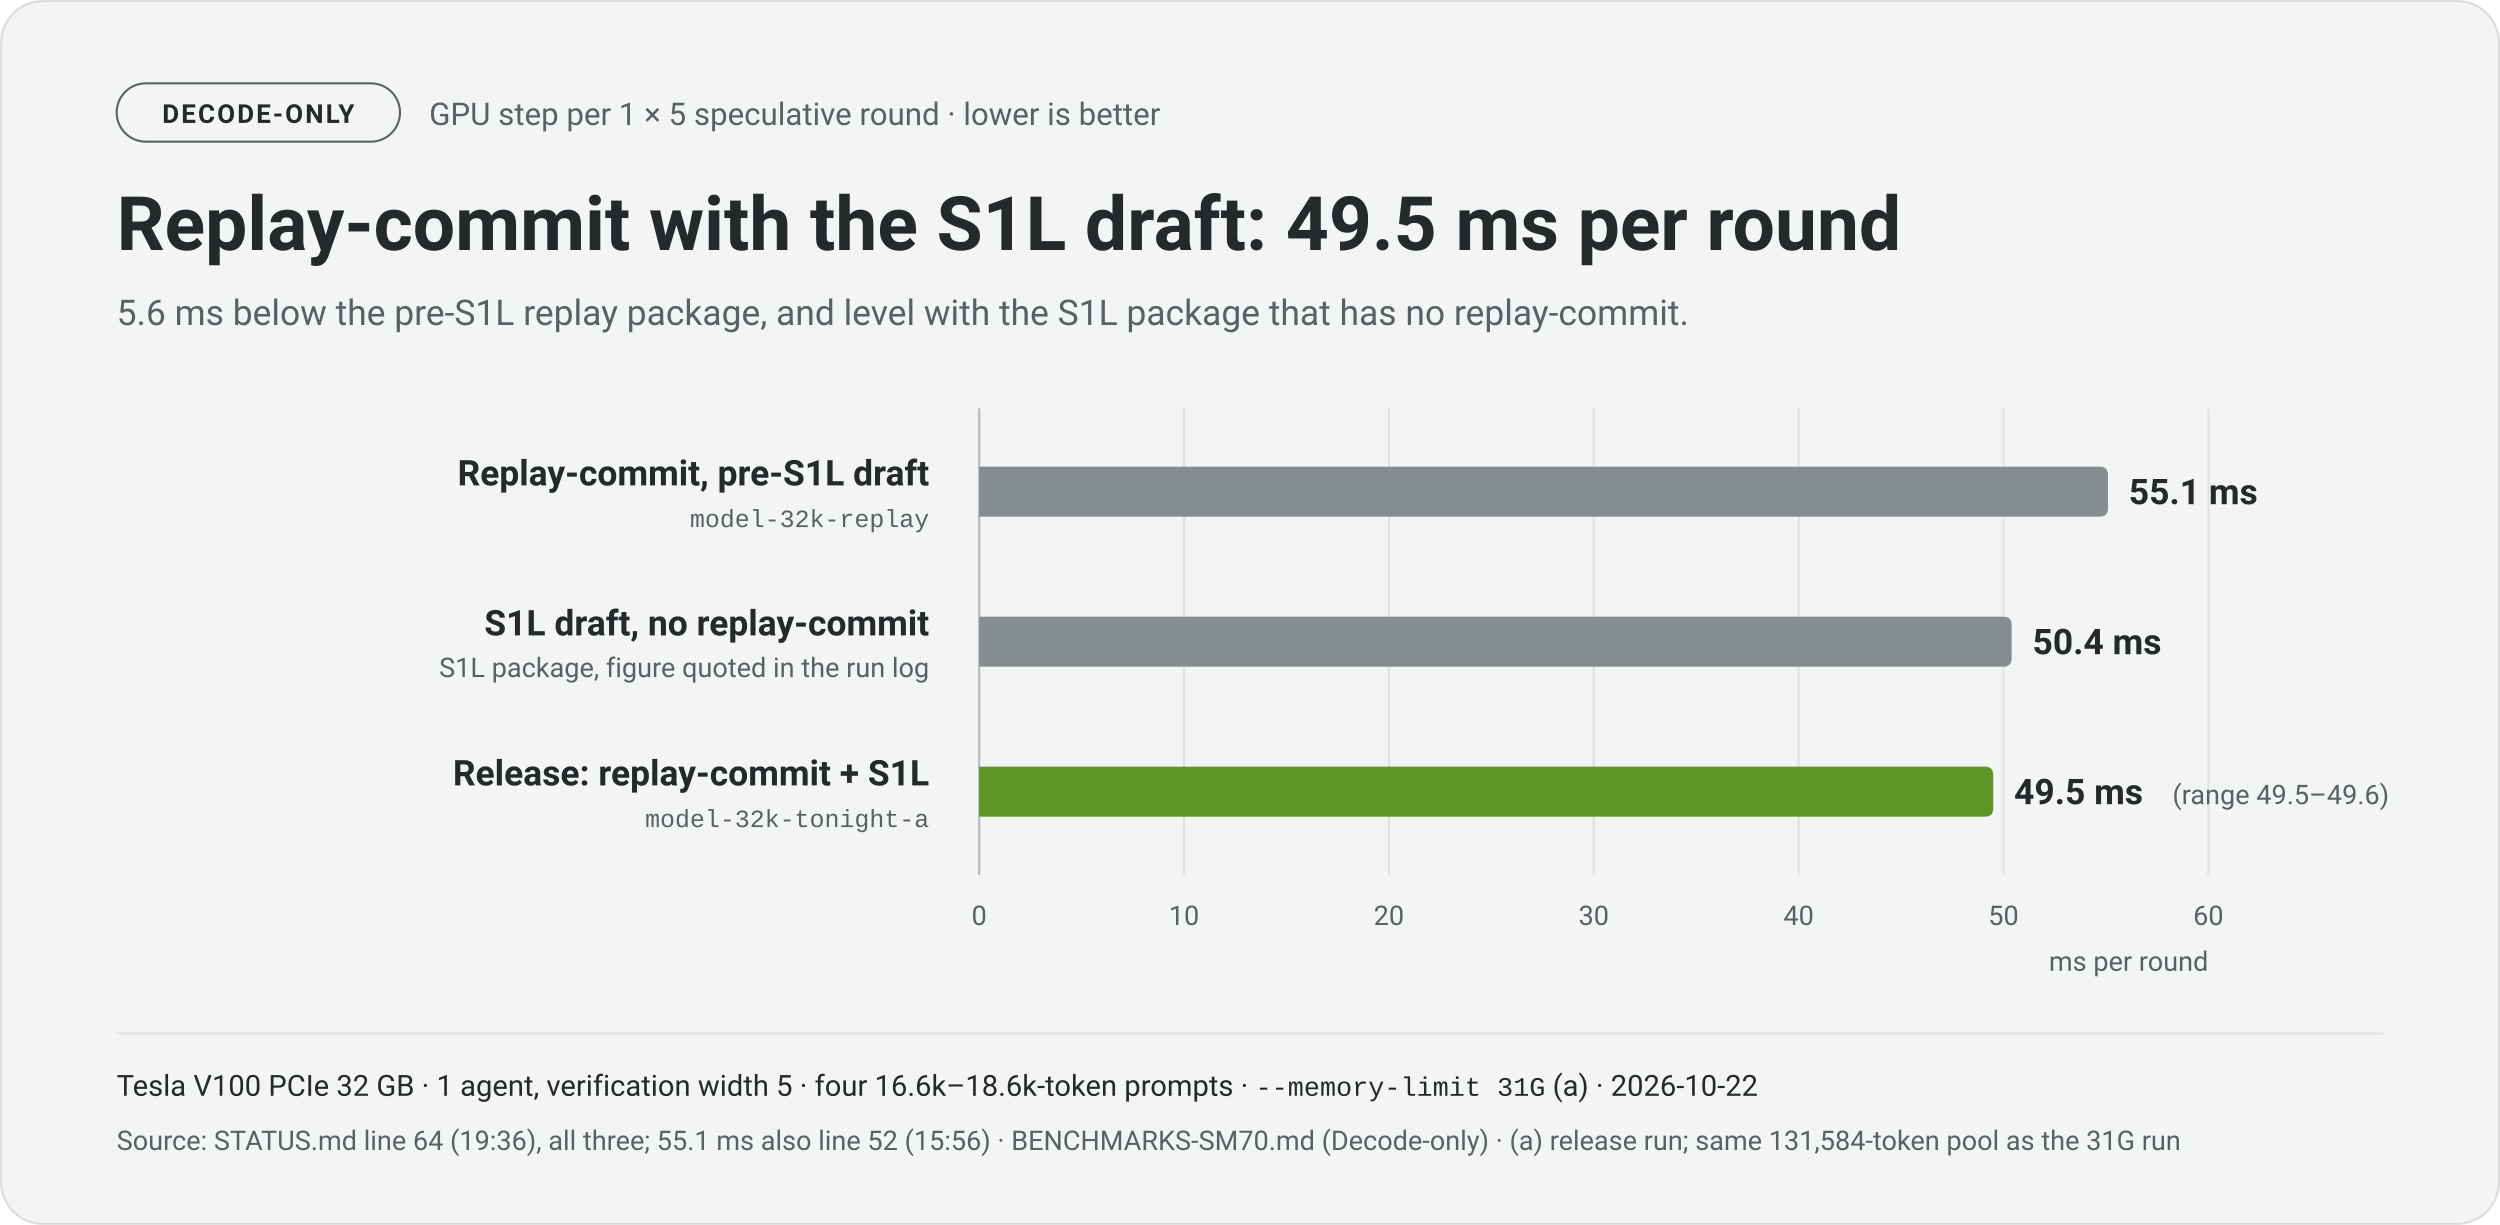
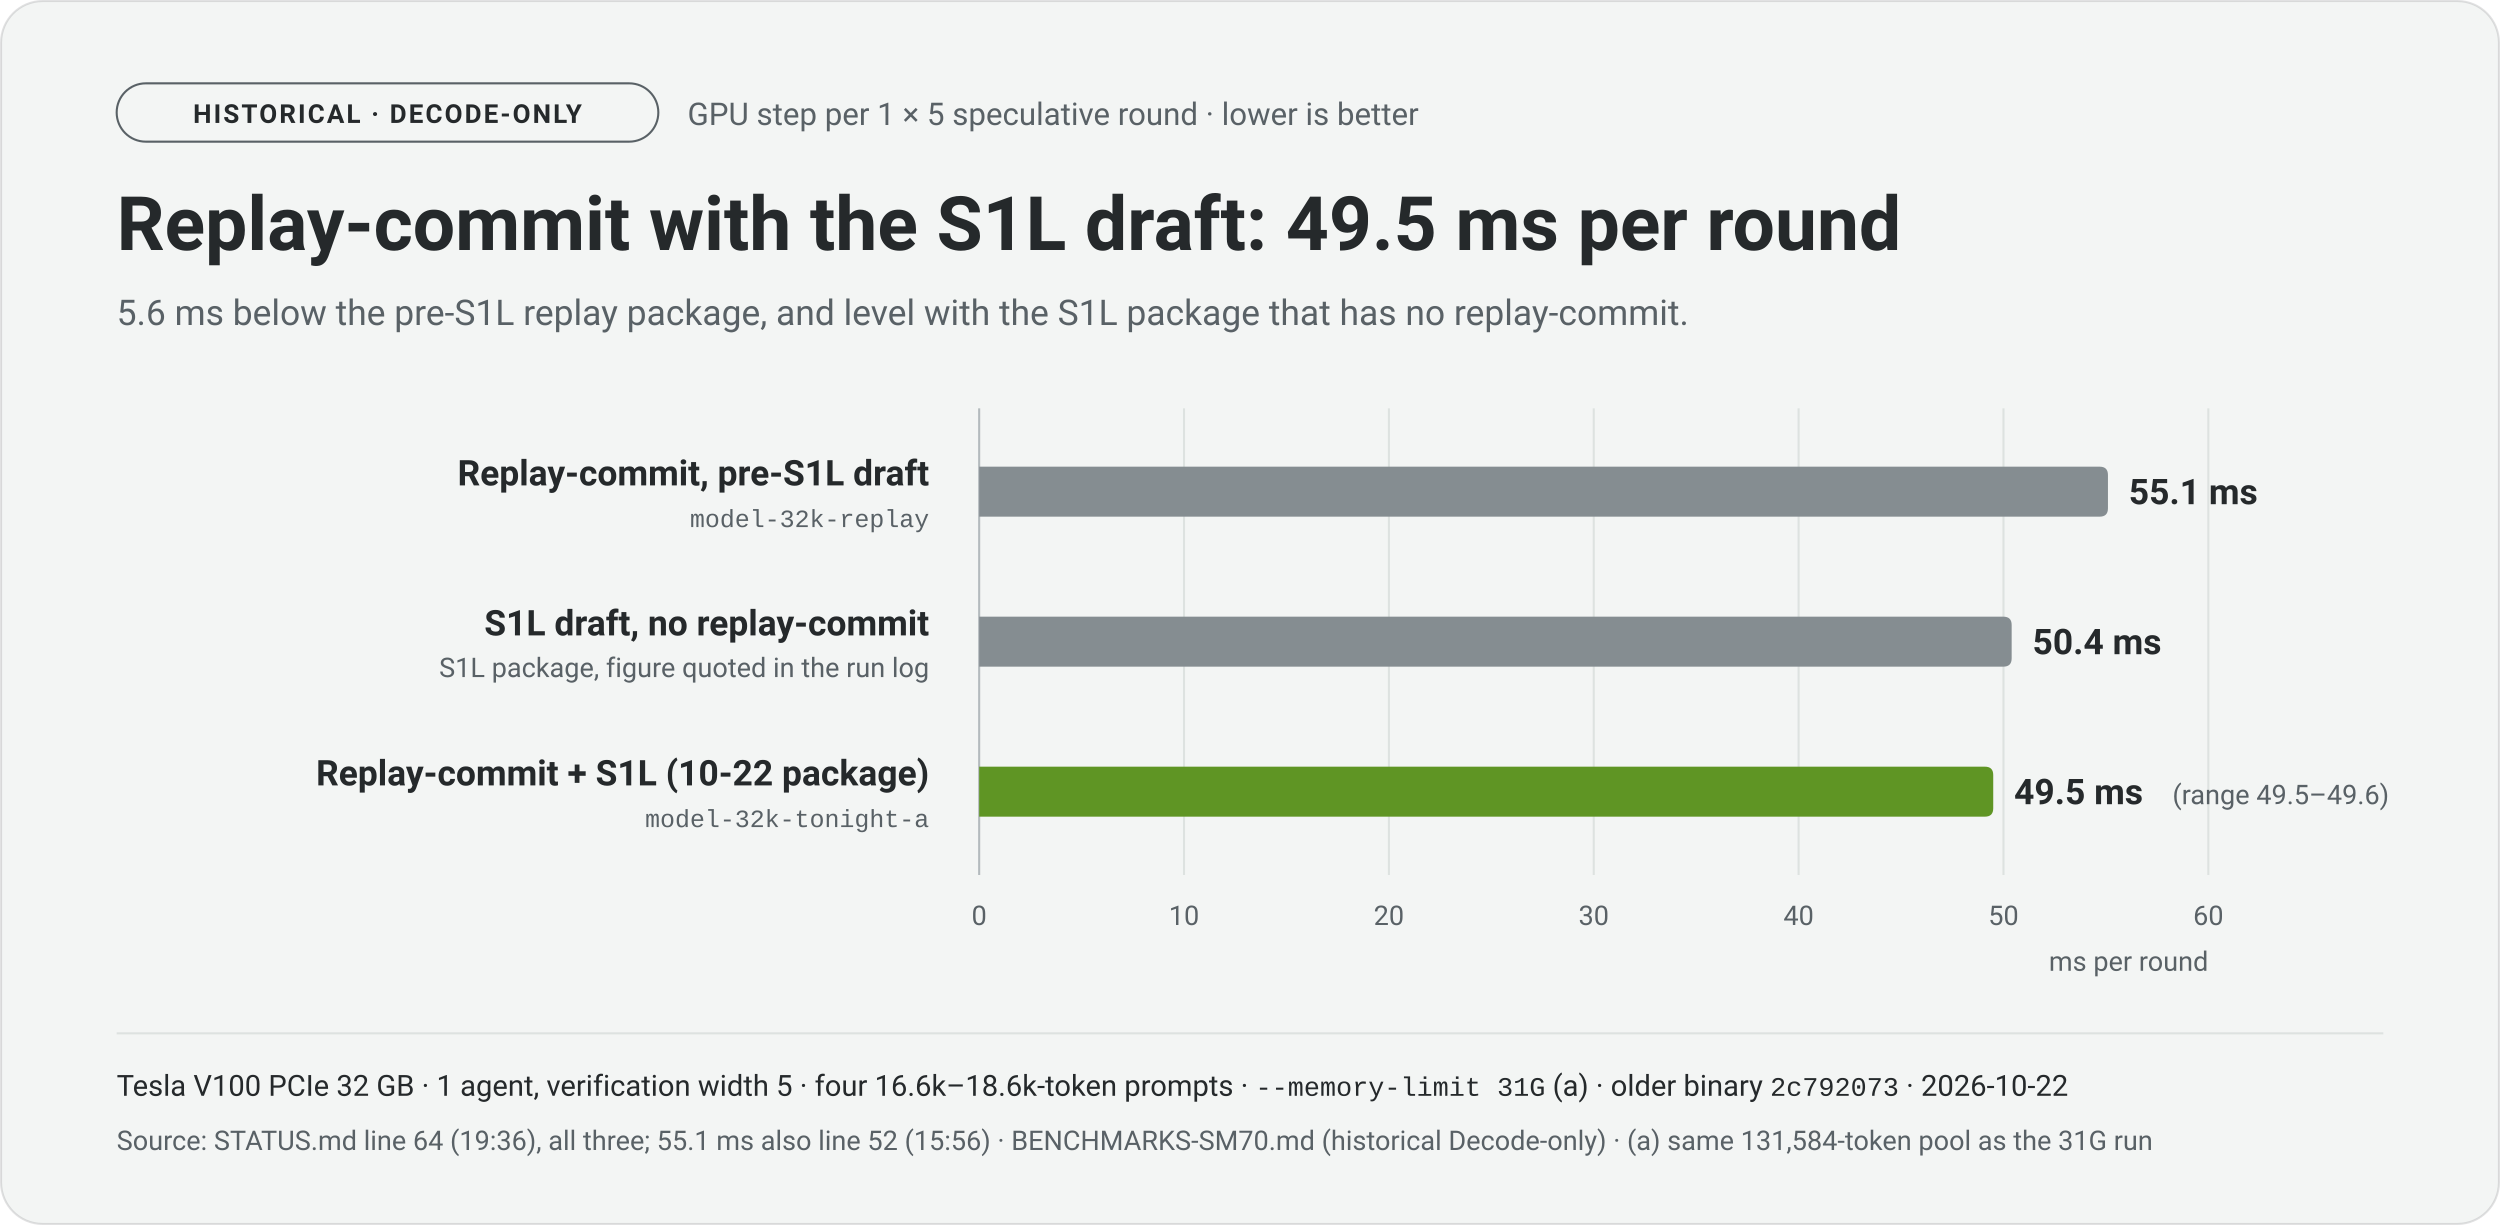
<svg xmlns="http://www.w3.org/2000/svg" width="1200" height="588" viewBox="0 0 1200 588" role="img" aria-labelledby="title desc">
  <rect x="0.5" y="0.5" width="1199" height="587" rx="20" fill="#f3f5f4" stroke="rgba(37,41,43,0.14)" stroke-width="1" />
-   <rect x="56" y="40" width="136" height="28" rx="14" fill="none" stroke="#596166" stroke-width="1" />
-   <text x="124.0" y="59" font-family="system-ui, -apple-system, 'Segoe UI', Roboto, 'Helvetica Neue', 'Noto Sans', Arial, sans-serif" font-size="12.5" font-weight="700" fill="#25292b" text-anchor="middle" letter-spacing="0.08em">DECODE-ONLY</text>
-   <text x="206" y="60" font-family="system-ui, -apple-system, 'Segoe UI', Roboto, 'Helvetica Neue', 'Noto Sans', Arial, sans-serif" font-size="15" font-weight="400" fill="#596166" text-anchor="start">GPU step per 1 × 5 speculative round · lower is better</text>
+   <rect x="56" y="40" width="260" height="28" rx="14" fill="none" stroke="#596166" stroke-width="1" />
+   <text x="186.0" y="59" font-family="system-ui, -apple-system, 'Segoe UI', Roboto, 'Helvetica Neue', 'Noto Sans', Arial, sans-serif" font-size="12.5" font-weight="700" fill="#25292b" text-anchor="middle" letter-spacing="0.08em">HISTORICAL · DECODE-ONLY</text>
+   <text x="330" y="60" font-family="system-ui, -apple-system, 'Segoe UI', Roboto, 'Helvetica Neue', 'Noto Sans', Arial, sans-serif" font-size="15" font-weight="400" fill="#596166" text-anchor="start">GPU step per 1 × 5 speculative round · lower is better</text>
  <text x="56" y="120" font-family="system-ui, -apple-system, 'Segoe UI', Roboto, 'Helvetica Neue', 'Noto Sans', Arial, sans-serif" font-size="36" font-weight="650" fill="#25292b" text-anchor="start">Replay-commit with the S1L draft: 49.5 ms per round</text>
  <text x="56" y="156" font-family="system-ui, -apple-system, 'Segoe UI', Roboto, 'Helvetica Neue', 'Noto Sans', Arial, sans-serif" font-size="17" font-weight="400" fill="#596166" text-anchor="start">5.6 ms below the pre-S1L replay package, and level with the S1L package that has no replay-commit.</text>
  <text x="470.0" y="444" font-family="system-ui, -apple-system, 'Segoe UI', Roboto, 'Helvetica Neue', 'Noto Sans', Arial, sans-serif" font-size="13" font-weight="400" fill="#596166" text-anchor="middle" style="font-variant-numeric: tabular-nums">0</text>
  <line x1="568.333" y1="196" x2="568.333" y2="420" stroke="#dde2e0" stroke-width="1" />
  <text x="568.333" y="444" font-family="system-ui, -apple-system, 'Segoe UI', Roboto, 'Helvetica Neue', 'Noto Sans', Arial, sans-serif" font-size="13" font-weight="400" fill="#596166" text-anchor="middle" style="font-variant-numeric: tabular-nums">10</text>
  <line x1="666.667" y1="196" x2="666.667" y2="420" stroke="#dde2e0" stroke-width="1" />
  <text x="666.667" y="444" font-family="system-ui, -apple-system, 'Segoe UI', Roboto, 'Helvetica Neue', 'Noto Sans', Arial, sans-serif" font-size="13" font-weight="400" fill="#596166" text-anchor="middle" style="font-variant-numeric: tabular-nums">20</text>
  <line x1="765.0" y1="196" x2="765.0" y2="420" stroke="#dde2e0" stroke-width="1" />
  <text x="765.0" y="444" font-family="system-ui, -apple-system, 'Segoe UI', Roboto, 'Helvetica Neue', 'Noto Sans', Arial, sans-serif" font-size="13" font-weight="400" fill="#596166" text-anchor="middle" style="font-variant-numeric: tabular-nums">30</text>
  <line x1="863.333" y1="196" x2="863.333" y2="420" stroke="#dde2e0" stroke-width="1" />
  <text x="863.333" y="444" font-family="system-ui, -apple-system, 'Segoe UI', Roboto, 'Helvetica Neue', 'Noto Sans', Arial, sans-serif" font-size="13" font-weight="400" fill="#596166" text-anchor="middle" style="font-variant-numeric: tabular-nums">40</text>
  <line x1="961.667" y1="196" x2="961.667" y2="420" stroke="#dde2e0" stroke-width="1" />
  <text x="961.667" y="444" font-family="system-ui, -apple-system, 'Segoe UI', Roboto, 'Helvetica Neue', 'Noto Sans', Arial, sans-serif" font-size="13" font-weight="400" fill="#596166" text-anchor="middle" style="font-variant-numeric: tabular-nums">50</text>
  <line x1="1060.0" y1="196" x2="1060.0" y2="420" stroke="#dde2e0" stroke-width="1" />
  <text x="1060.0" y="444" font-family="system-ui, -apple-system, 'Segoe UI', Roboto, 'Helvetica Neue', 'Noto Sans', Arial, sans-serif" font-size="13" font-weight="400" fill="#596166" text-anchor="middle" style="font-variant-numeric: tabular-nums">60</text>
  <text x="1060" y="466" font-family="system-ui, -apple-system, 'Segoe UI', Roboto, 'Helvetica Neue', 'Noto Sans', Arial, sans-serif" font-size="13" font-weight="400" fill="#596166" text-anchor="end">ms per round</text>
  <line x1="470" y1="196" x2="470" y2="420" stroke="#b3babd" stroke-width="1" />
  <text x="446" y="233" font-family="system-ui, -apple-system, 'Segoe UI', Roboto, 'Helvetica Neue', 'Noto Sans', Arial, sans-serif" font-size="17" font-weight="600" fill="#25292b" text-anchor="end">Replay-commit, pre-S1L draft</text>
  <text x="446" y="253" font-family="system-ui, -apple-system, 'Segoe UI', Roboto, 'Helvetica Neue', 'Noto Sans', Arial, sans-serif" font-size="13" font-weight="400" fill="#596166" text-anchor="end">
    <tspan font-family="ui-monospace, SFMono-Regular, Menlo, Consolas, 'Liberation Mono', 'DejaVu Sans Mono', monospace" font-size="0.92em">model-32k-replay</tspan>
  </text>
  <path d="M470,224.0 H1007.817 Q1011.817,224.0 1011.817,228.0 V244.0 Q1011.817,248.0 1007.817,248.0 H470 Z" fill="#858d91" />
  <text x="1021.817" y="242" font-family="system-ui, -apple-system, 'Segoe UI', Roboto, 'Helvetica Neue', 'Noto Sans', Arial, sans-serif" font-size="17" font-weight="650" fill="#25292b" text-anchor="start">55.1 ms</text>
  <text x="446" y="305" font-family="system-ui, -apple-system, 'Segoe UI', Roboto, 'Helvetica Neue', 'Noto Sans', Arial, sans-serif" font-size="17" font-weight="600" fill="#25292b" text-anchor="end">S1L draft, no replay-commit</text>
  <text x="446" y="325" font-family="system-ui, -apple-system, 'Segoe UI', Roboto, 'Helvetica Neue', 'Noto Sans', Arial, sans-serif" font-size="13" font-weight="400" fill="#596166" text-anchor="end">S1L package, figure quoted in the run log</text>
  <path d="M470,296.0 H961.6 Q965.6,296.0 965.6,300.0 V316.0 Q965.6,320.0 961.6,320.0 H470 Z" fill="#858d91" />
  <text x="975.6" y="314" font-family="system-ui, -apple-system, 'Segoe UI', Roboto, 'Helvetica Neue', 'Noto Sans', Arial, sans-serif" font-size="17" font-weight="650" fill="#25292b" text-anchor="start">50.4 ms</text>
-   <text x="446" y="377" font-family="system-ui, -apple-system, 'Segoe UI', Roboto, 'Helvetica Neue', 'Noto Sans', Arial, sans-serif" font-size="17" font-weight="600" fill="#25292b" text-anchor="end">Release: replay-commit + S1L</text>
+   <text x="446" y="377" font-family="system-ui, -apple-system, 'Segoe UI', Roboto, 'Helvetica Neue', 'Noto Sans', Arial, sans-serif" font-size="17" font-weight="600" fill="#25292b" text-anchor="end">Replay-commit + S1L (10-22 package)</text>
  <text x="446" y="397" font-family="system-ui, -apple-system, 'Segoe UI', Roboto, 'Helvetica Neue', 'Noto Sans', Arial, sans-serif" font-size="13" font-weight="400" fill="#596166" text-anchor="end">
    <tspan font-family="ui-monospace, SFMono-Regular, Menlo, Consolas, 'Liberation Mono', 'DejaVu Sans Mono', monospace" font-size="0.92em">model-32k-tonight-a</tspan>
  </text>
  <path d="M470,368.0 H952.75 Q956.75,368.0 956.75,372.0 V388.0 Q956.75,392.0 952.75,392.0 H470 Z" fill="#5f9524" />
  <text x="966.75" y="386" font-family="system-ui, -apple-system, 'Segoe UI', Roboto, 'Helvetica Neue', 'Noto Sans', Arial, sans-serif" font-size="17" font-weight="650" fill="#25292b" text-anchor="start">49.5 ms</text>
  <text x="1042.75" y="386" font-family="system-ui, -apple-system, 'Segoe UI', Roboto, 'Helvetica Neue', 'Noto Sans', Arial, sans-serif" font-size="13" font-weight="400" fill="#596166" text-anchor="start">(range 49.5–49.6)</text>
  <line x1="56" y1="496" x2="1144" y2="496" stroke="#dde2e0" stroke-width="1" />
-   <text x="56" y="526" font-family="system-ui, -apple-system, 'Segoe UI', Roboto, 'Helvetica Neue', 'Noto Sans', Arial, sans-serif" font-size="14" font-weight="400" fill="#25292b" text-anchor="start">Tesla V100 PCIe 32 GB · 1 agent, verification width 5 · four 16.6k–18.6k-token prompts · <tspan font-family="ui-monospace, SFMono-Regular, Menlo, Consolas, 'Liberation Mono', 'DejaVu Sans Mono', monospace" font-size="0.92em">--memory-limit 31G</tspan> (a) · 2026-10-22</text>
-   <text x="56" y="552" font-family="system-ui, -apple-system, 'Segoe UI', Roboto, 'Helvetica Neue', 'Noto Sans', Arial, sans-serif" font-size="13" font-weight="400" fill="#596166" text-anchor="start">Source: STATUS.md line 64 (19:36), all three; 55.1 ms also line 52 (15:56) · BENCHMARKS-SM70.md (Decode-only) · (a) release run; same 131,584-token pool as the 31G run</text>
+   <text x="56" y="526" font-family="system-ui, -apple-system, 'Segoe UI', Roboto, 'Helvetica Neue', 'Noto Sans', Arial, sans-serif" font-size="14" font-weight="400" fill="#25292b" text-anchor="start">Tesla V100 PCIe 32 GB · 1 agent, verification width 5 · four 16.6k–18.6k-token prompts · <tspan font-family="ui-monospace, SFMono-Regular, Menlo, Consolas, 'Liberation Mono', 'DejaVu Sans Mono', monospace" font-size="0.92em">--memory-limit 31G</tspan> (a) · older binary <tspan font-family="ui-monospace, SFMono-Regular, Menlo, Consolas, 'Liberation Mono', 'DejaVu Sans Mono', monospace" font-size="0.92em">2c792073</tspan> · 2026-10-22</text>
+   <text x="56" y="552" font-family="system-ui, -apple-system, 'Segoe UI', Roboto, 'Helvetica Neue', 'Noto Sans', Arial, sans-serif" font-size="13" font-weight="400" fill="#596166" text-anchor="start">Source: STATUS.md line 64 (19:36), all three; 55.1 ms also line 52 (15:56) · BENCHMARKS-SM70.md (historical Decode-only) · (a) same 131,584-token pool as the 31G run</text>
</svg>
